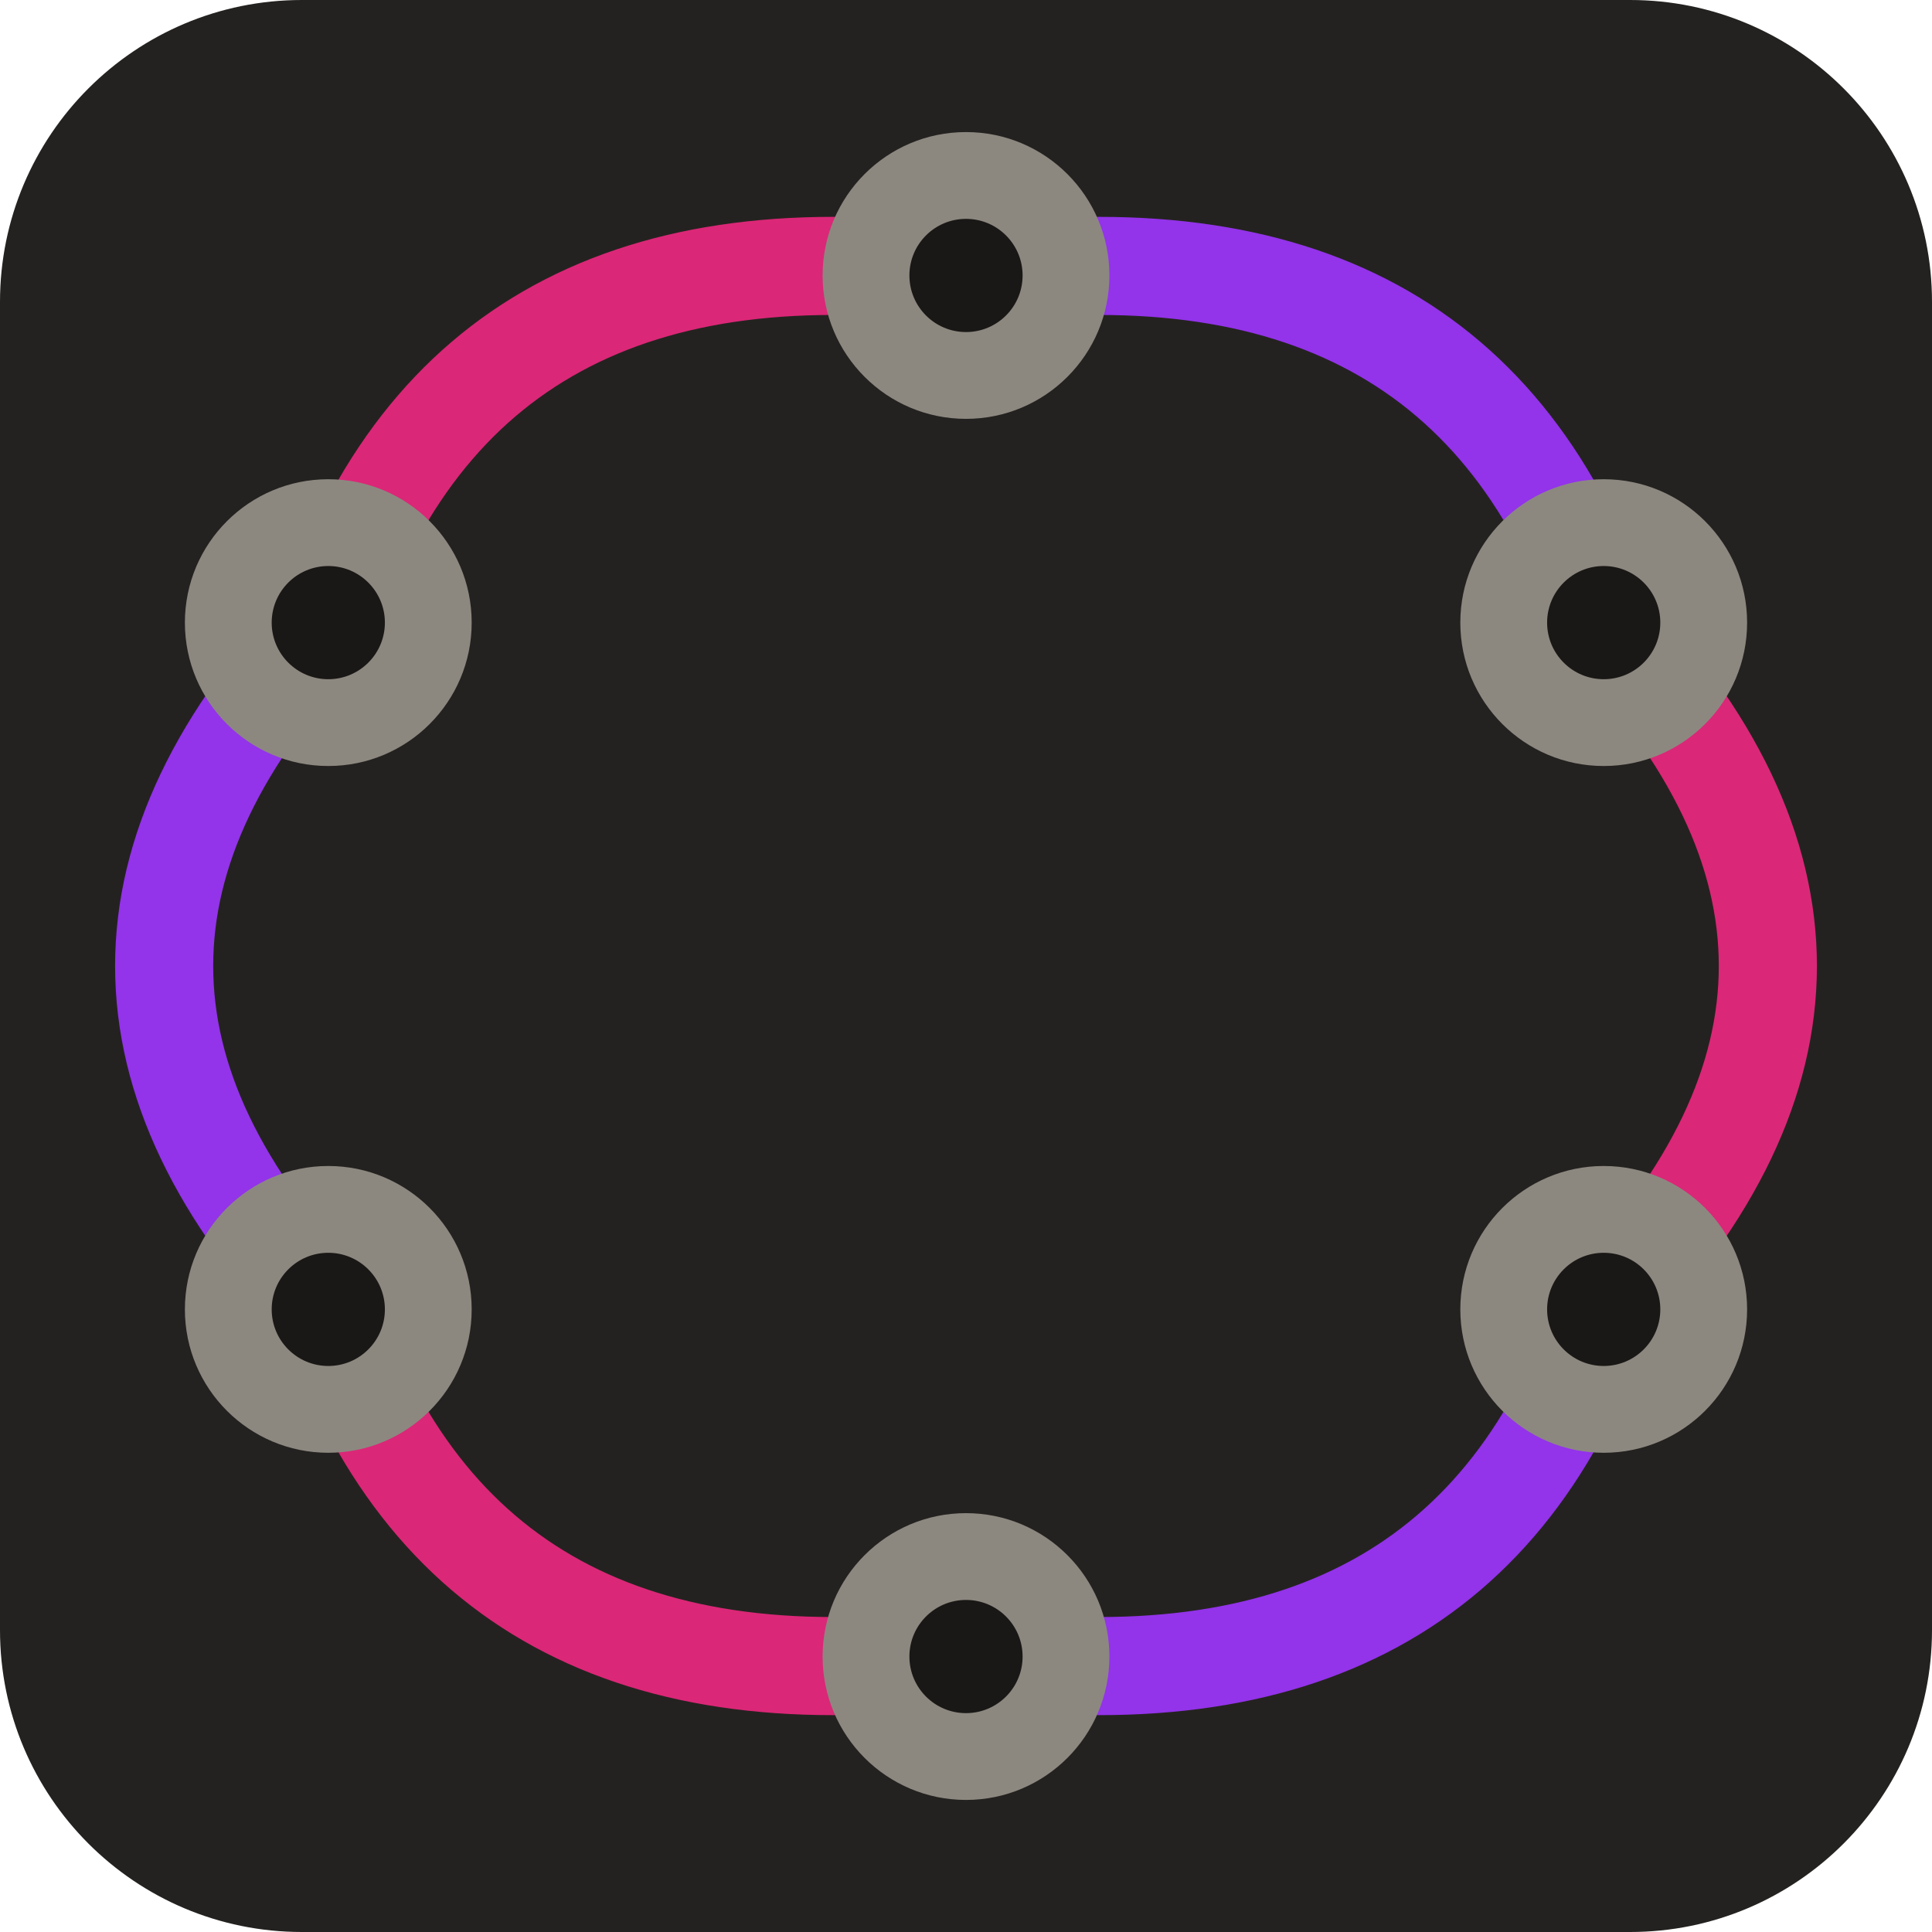
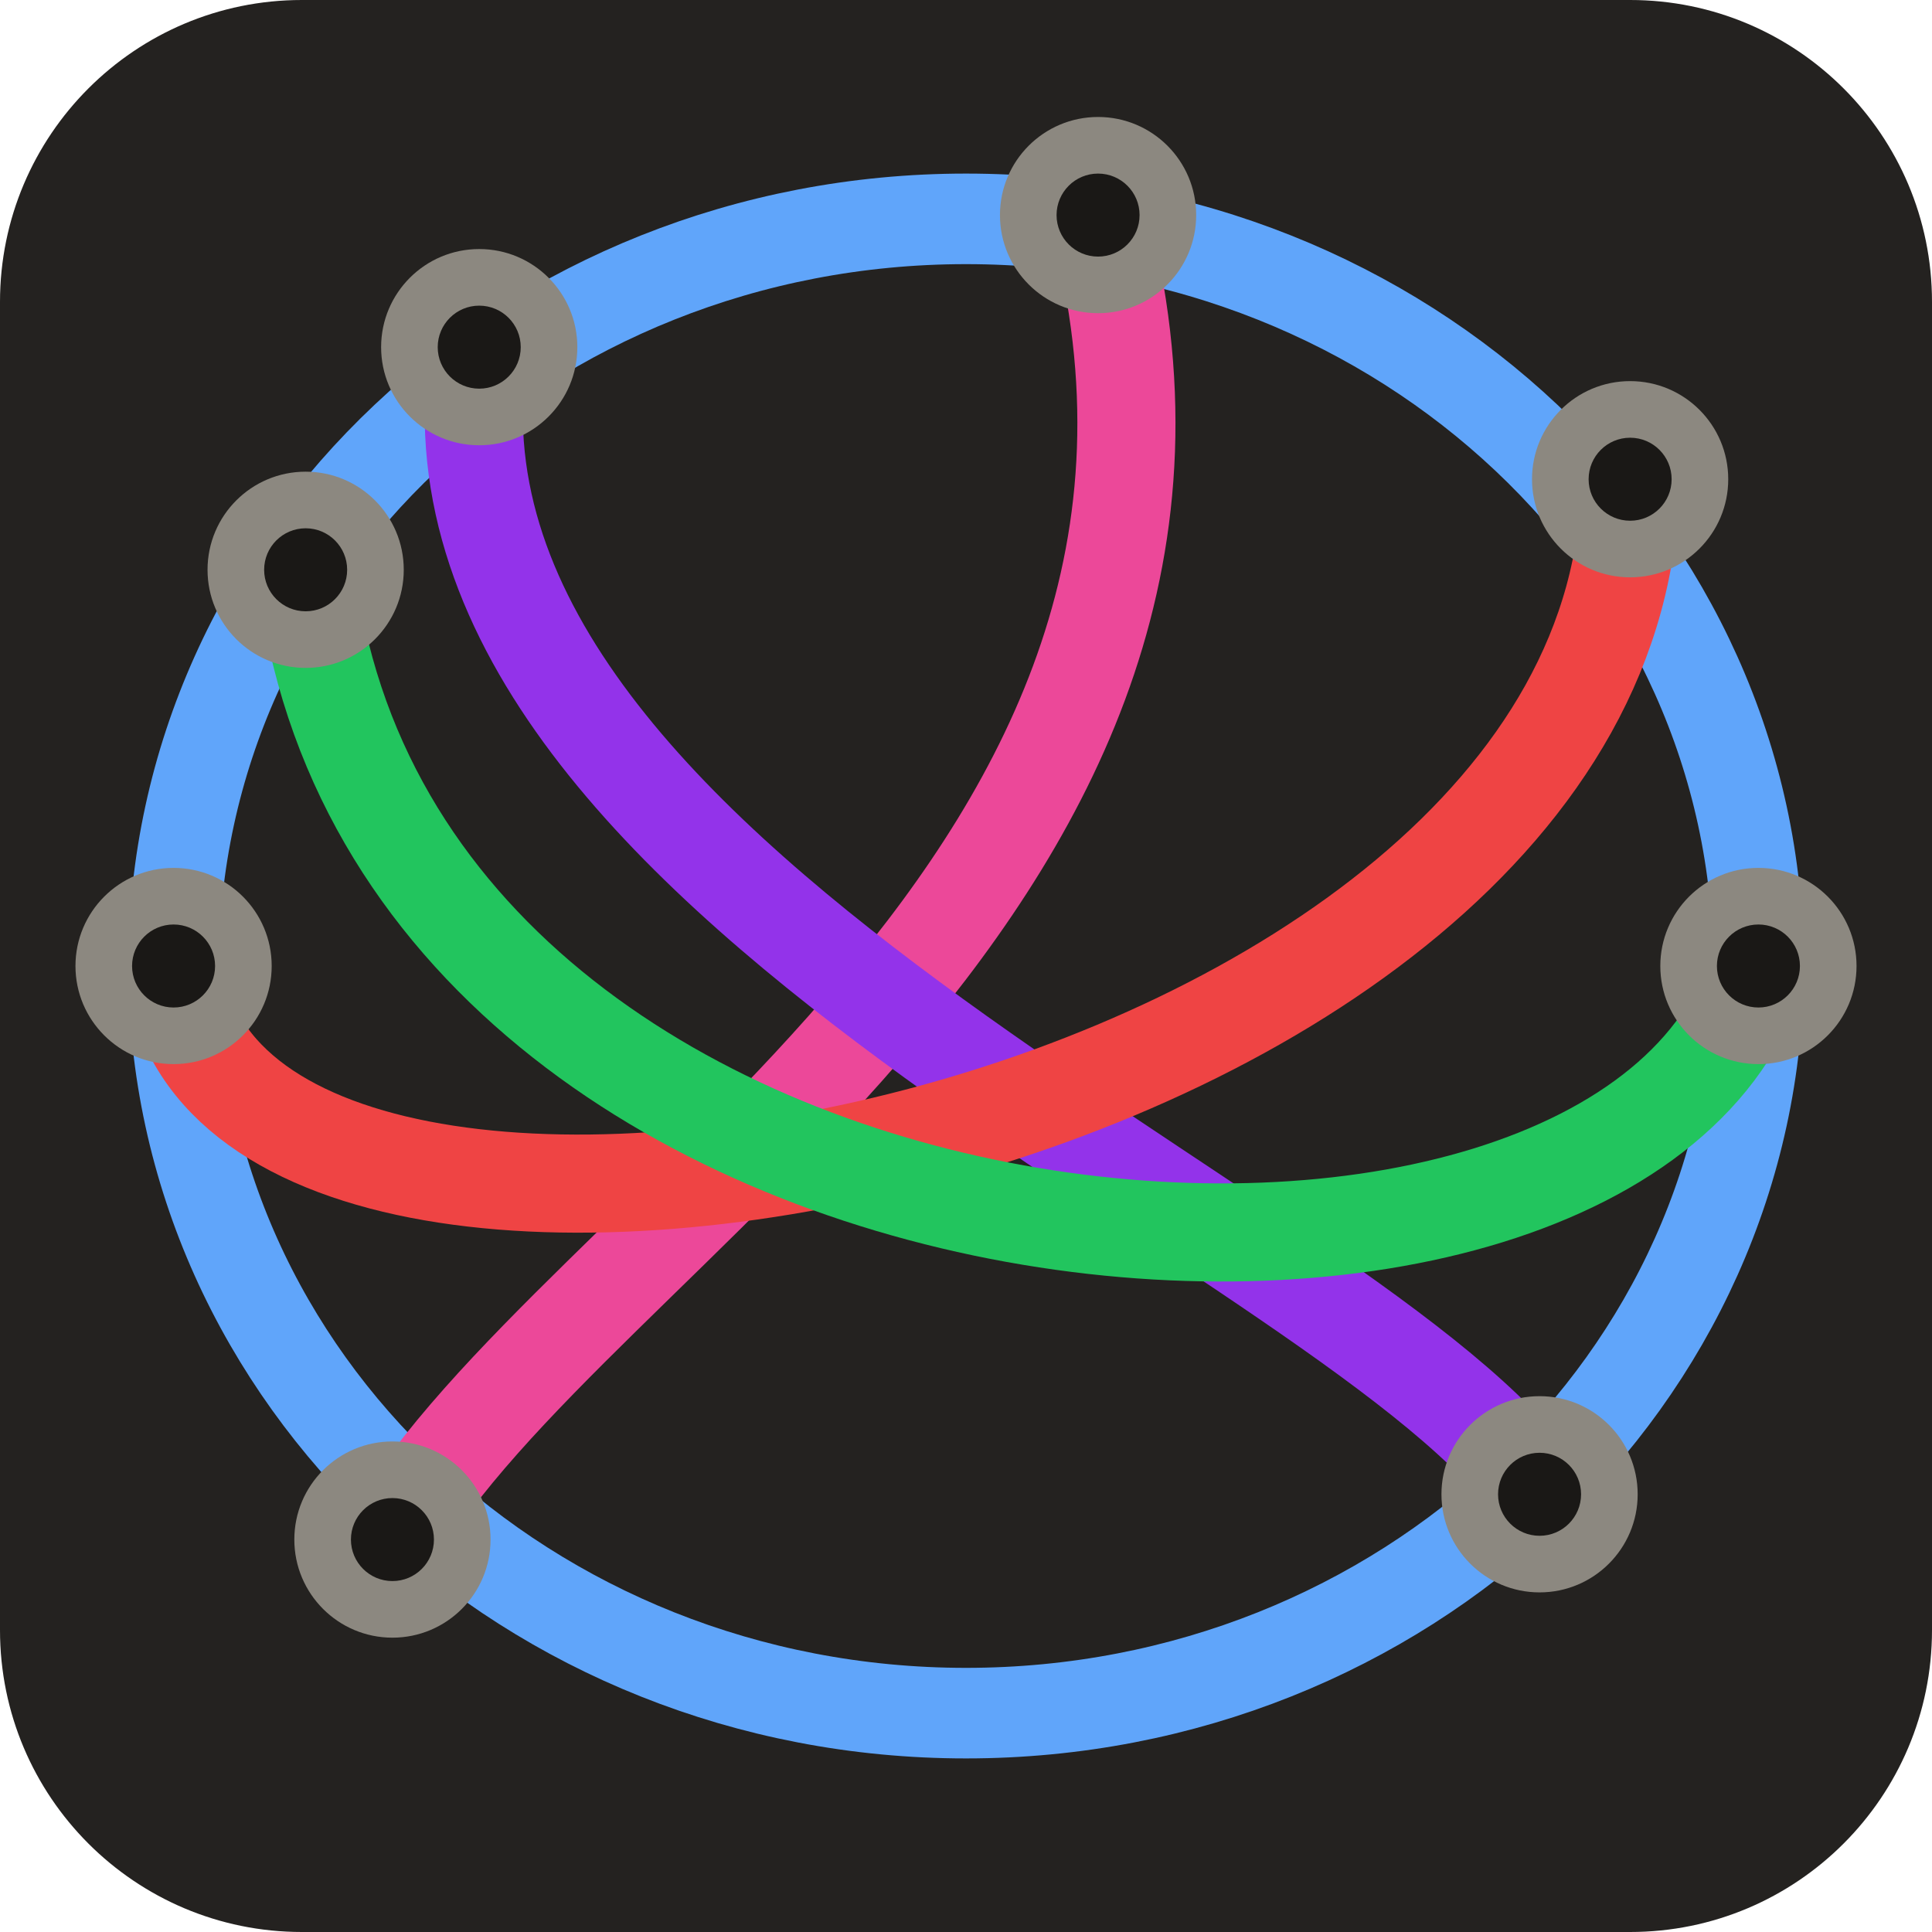
<svg xmlns="http://www.w3.org/2000/svg" width="512" height="512" viewBox="0 0 512 512" fill="none">
  <rect width="512" height="512" rx="80" fill="#242220" />
-   <path d="M256,73  Q388,55  425,165" stroke="#9333ea" stroke-width="26" stroke-linecap="round" fill="none" />
-   <path d="M425,165 Q512,256 425,347" stroke="#db2777" stroke-width="26" stroke-linecap="round" fill="none" />
-   <path d="M425,347 Q388,457 256,439" stroke="#9333ea" stroke-width="26" stroke-linecap="round" fill="none" />
-   <path d="M256,439 Q124,457  87,347" stroke="#db2777" stroke-width="26" stroke-linecap="round" fill="none" />
-   <path d="M87,347  Q0,256   87,165" stroke="#9333ea" stroke-width="26" stroke-linecap="round" fill="none" />
-   <path d="M87,165  Q124,55  256,73" stroke="#db2777" stroke-width="26" stroke-linecap="round" fill="none" />
-   <circle cx="256" cy="73" r="38" fill="#8c8880" />
-   <circle cx="425" cy="165" r="38" fill="#8c8880" />
-   <circle cx="425" cy="347" r="38" fill="#8c8880" />
-   <circle cx="256" cy="439" r="38" fill="#8c8880" />
-   <circle cx="87" cy="347" r="38" fill="#8c8880" />
-   <circle cx="87" cy="165" r="38" fill="#8c8880" />
-   <circle cx="256" cy="73" r="15" fill="#1a1816" />
-   <circle cx="425" cy="165" r="15" fill="#1a1816" />
-   <circle cx="425" cy="347" r="15" fill="#1a1816" />
-   <circle cx="256" cy="439" r="15" fill="#1a1816" />
-   <circle cx="87" cy="347" r="15" fill="#1a1816" />
-   <circle cx="87" cy="165" r="15" fill="#1a1816" />
+   <ellipse cx="256" cy="256" rx="210" ry="198" stroke="#60a5fa" stroke-width="24" fill="none" />
+   <path d="M 291,57 C 338,233 151,326 104,408" stroke="#ec4899" stroke-width="26" stroke-linecap="round" fill="none" />
+   <path d="M 127,92 C 104,233 361,326 408,396" stroke="#9333ea" stroke-width="26" stroke-linecap="round" fill="none" />
+   <path d="M 432,127 C 431,303 58,373 46,256" stroke="#ef4444" stroke-width="26" stroke-linecap="round" fill="none" />
+   <path d="M 81,151 C 104,349 431,373 466,256" stroke="#22c55e" stroke-width="26" stroke-linecap="round" fill="none" />
+   <circle cx="127" cy="92" r="26" fill="#8c8880" />
+   <circle cx="291" cy="57" r="26" fill="#8c8880" />
+   <circle cx="432" cy="127" r="26" fill="#8c8880" />
+   <circle cx="466" cy="256" r="26" fill="#8c8880" />
+   <circle cx="408" cy="396" r="26" fill="#8c8880" />
+   <circle cx="104" cy="408" r="26" fill="#8c8880" />
+   <circle cx="46" cy="256" r="26" fill="#8c8880" />
+   <circle cx="81" cy="151" r="26" fill="#8c8880" />
+   <circle cx="127" cy="92" r="11" fill="#1a1816" />
+   <circle cx="291" cy="57" r="11" fill="#1a1816" />
+   <circle cx="432" cy="127" r="11" fill="#1a1816" />
+   <circle cx="466" cy="256" r="11" fill="#1a1816" />
+   <circle cx="408" cy="396" r="11" fill="#1a1816" />
+   <circle cx="104" cy="408" r="11" fill="#1a1816" />
+   <circle cx="46" cy="256" r="11" fill="#1a1816" />
+   <circle cx="81" cy="151" r="11" fill="#1a1816" />
</svg>
